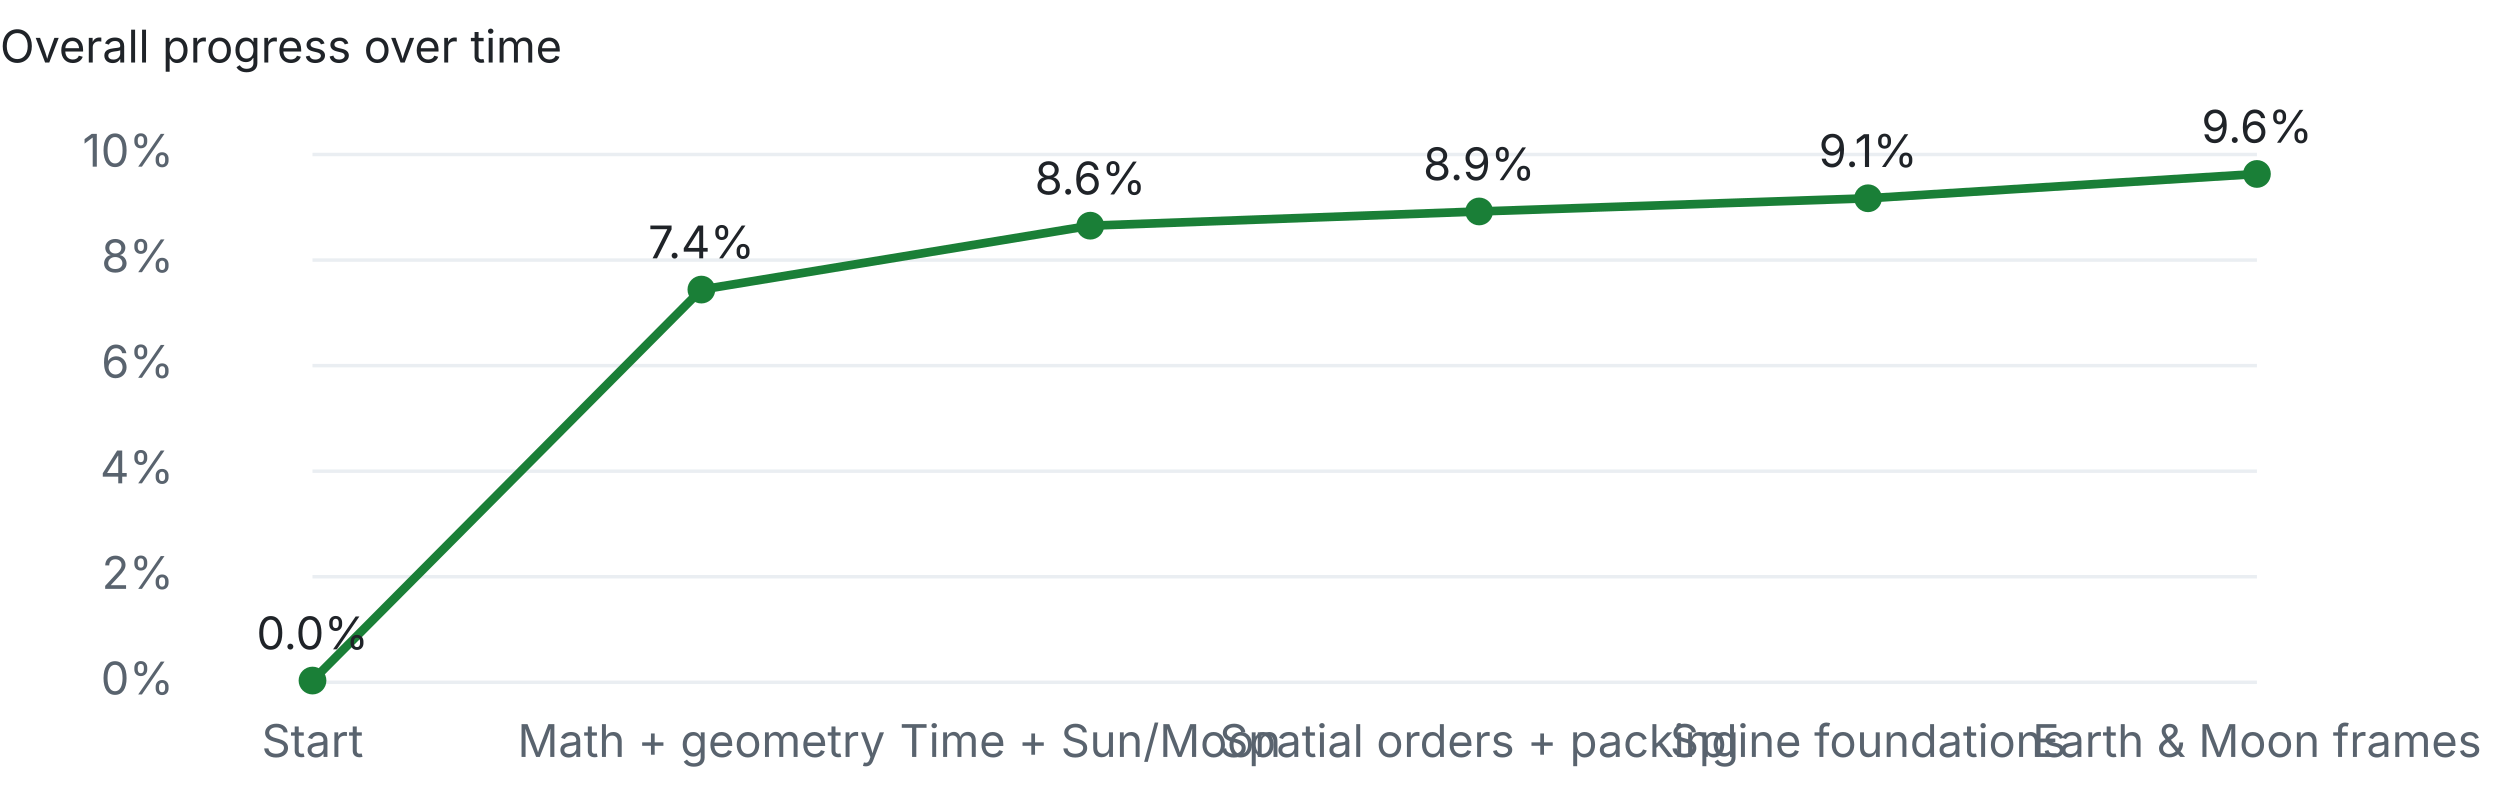
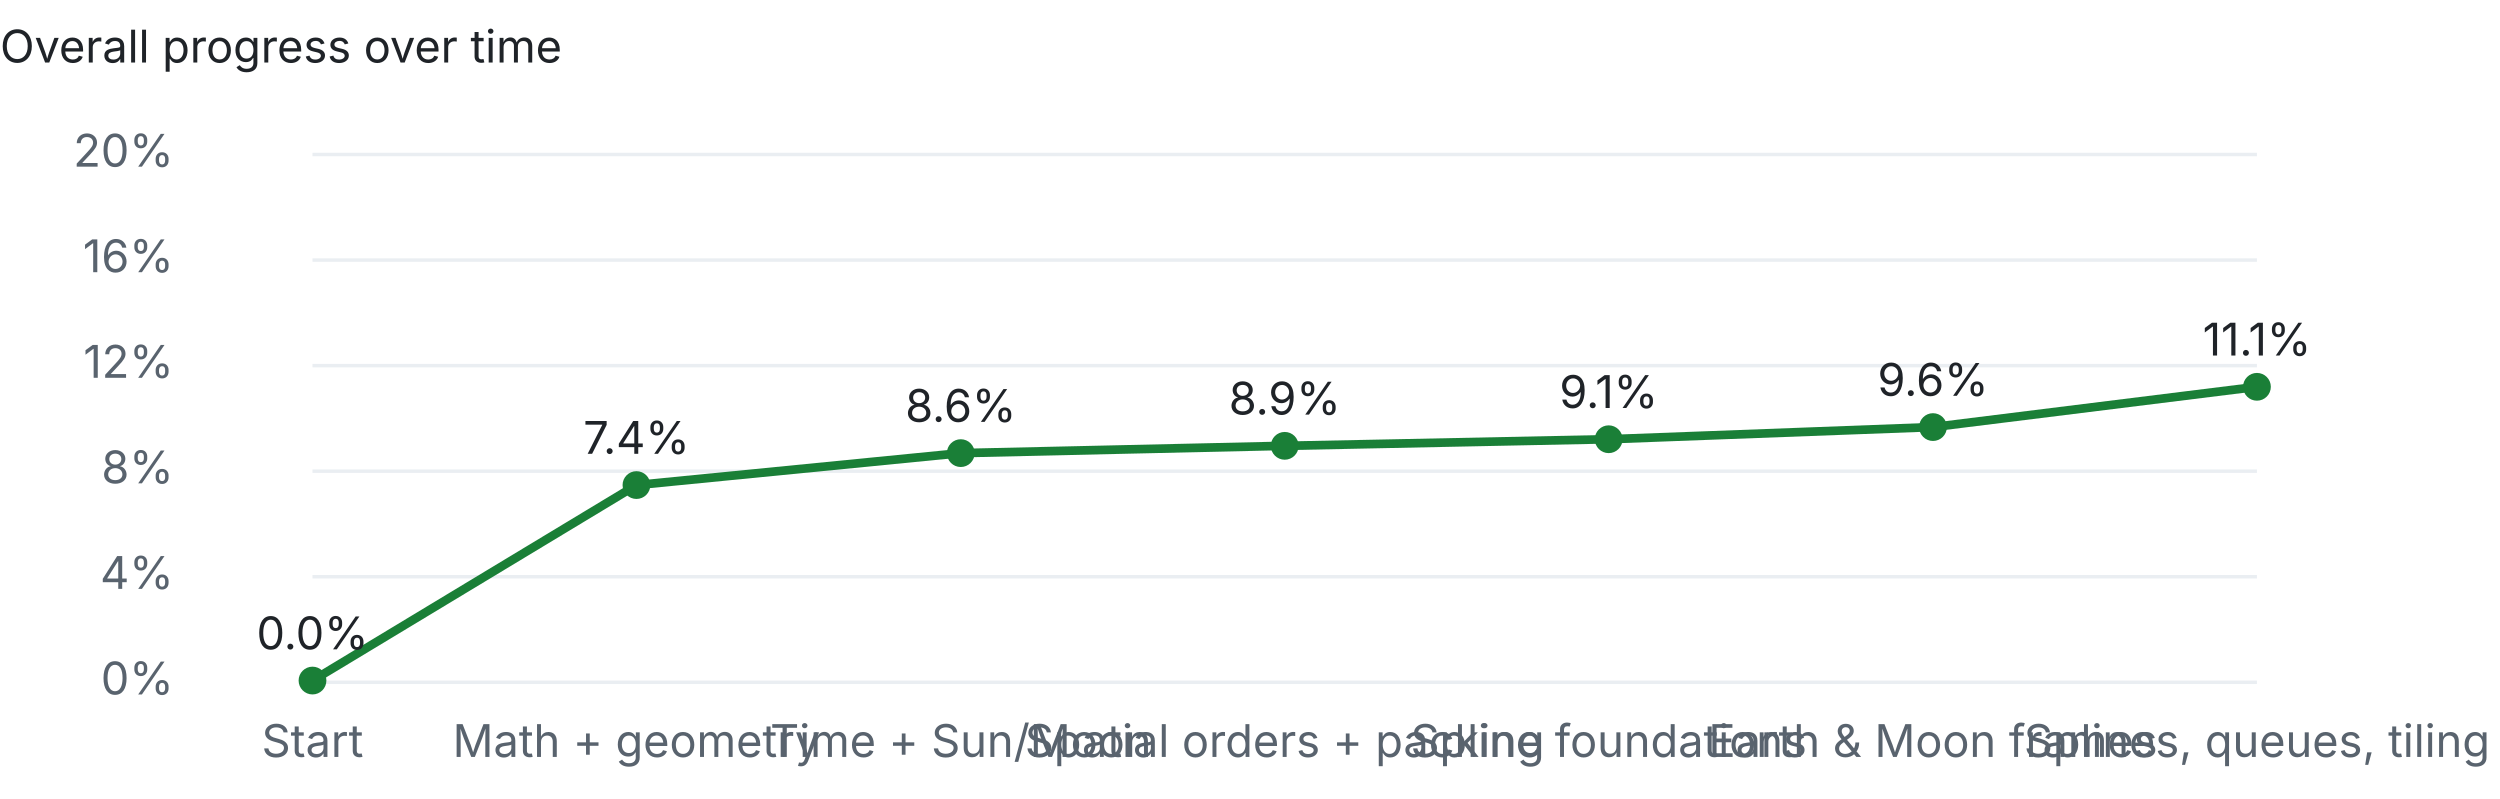
<svg xmlns="http://www.w3.org/2000/svg" width="720" height="230" viewBox="0 0 720 230">
  <style>text{font:13px system-ui,-apple-system,Segoe UI,sans-serif;fill:#1f2328}.dim{fill:#59636e}.bg{fill:#eaeef2}.done{fill:#1a7f37}.part{fill:#d4a72c}@media (prefers-color-scheme:dark){text{fill:#e6edf3}.dim{fill:#9198a1}.bg{fill:#30363d}.done{fill:#3fb950}}</style>
  <text x="0" y="18" font-weight="600">Overall progress over time</text>
  <rect class="bg" x="90" y="196.0" width="560" height="1" />
  <text class="dim" x="50" y="200.0" text-anchor="end">0%</text>
  <rect class="bg" x="90" y="165.6" width="560" height="1" />
-   <text class="dim" x="50" y="169.6" text-anchor="end">2%</text>
+   <text class="dim" x="50" y="169.6" text-anchor="end">4%</text>
  <rect class="bg" x="90" y="135.2" width="560" height="1" />
-   <text class="dim" x="50" y="139.2" text-anchor="end">4%</text>
+   <text class="dim" x="50" y="139.2" text-anchor="end">8%</text>
  <rect class="bg" x="90" y="104.8" width="560" height="1" />
-   <text class="dim" x="50" y="108.8" text-anchor="end">6%</text>
+   <text class="dim" x="50" y="108.8" text-anchor="end">12%</text>
  <rect class="bg" x="90" y="74.4" width="560" height="1" />
-   <text class="dim" x="50" y="78.4" text-anchor="end">8%</text>
+   <text class="dim" x="50" y="78.4" text-anchor="end">16%</text>
  <rect class="bg" x="90" y="44.0" width="560" height="1" />
-   <text class="dim" x="50" y="48.0" text-anchor="end">10%</text>
-   <polyline points="90.0,196.0 202.0,83.4 314.0,65.0 426.0,60.9 538.0,57.1 650.0,50.1" fill="none" stroke="#1a7f37" stroke-width="2.5" />
+   <text class="dim" x="50" y="48.0" text-anchor="end">20%</text>
+   <polyline points="90.0,196.0 183.3,139.7 276.7,130.5 370.0,128.4 463.3,126.5 556.7,123.0 650.0,111.4" fill="none" stroke="#1a7f37" stroke-width="2.5" />
  <circle class="done" cx="90.0" cy="196.0" r="4" />
  <text class="dim" x="90.0" y="218" text-anchor="middle">Start</text>
  <text x="90.0" y="187.0" text-anchor="middle">0.0%</text>
-   <circle class="done" cx="202.0" cy="83.4" r="4" />
-   <text class="dim" x="202.0" y="218" text-anchor="middle">Math + geometry</text>
-   <text x="202.0" y="74.4" text-anchor="middle">7.4%</text>
-   <circle class="done" cx="314.0" cy="65.0" r="4" />
-   <text class="dim" x="314.0" y="218" text-anchor="middle">Time + Sun/Moon</text>
-   <text x="314.0" y="56.0" text-anchor="middle">8.6%</text>
-   <circle class="done" cx="426.0" cy="60.9" r="4" />
-   <text class="dim" x="426.0" y="218" text-anchor="middle">Spatial orders + packing</text>
-   <text x="426.0" y="51.9" text-anchor="middle">8.9%</text>
-   <circle class="done" cx="538.0" cy="57.1" r="4" />
-   <text class="dim" x="538.0" y="218" text-anchor="middle">Spline foundations</text>
-   <text x="538.0" y="48.1" text-anchor="middle">9.1%</text>
-   <circle class="done" cx="650.0" cy="50.1" r="4" />
-   <text class="dim" x="650.0" y="218" text-anchor="middle">Earth &amp; Moon frames</text>
-   <text x="650.0" y="41.1" text-anchor="middle">9.6%</text>
+   <circle class="done" cx="183.3" cy="139.7" r="4" />
+   <text class="dim" x="183.3" y="218" text-anchor="middle">Math + geometry</text>
+   <text x="183.3" y="130.7" text-anchor="middle">7.4%</text>
+   <circle class="done" cx="276.7" cy="130.5" r="4" />
+   <text class="dim" x="276.7" y="218" text-anchor="middle">Time + Sun/Moon</text>
+   <text x="276.7" y="121.5" text-anchor="middle">8.6%</text>
+   <circle class="done" cx="370.0" cy="128.4" r="4" />
+   <text class="dim" x="370.0" y="218" text-anchor="middle">Spatial orders + packing</text>
+   <text x="370.0" y="119.4" text-anchor="middle">8.9%</text>
+   <circle class="done" cx="463.3" cy="126.5" r="4" />
+   <text class="dim" x="463.3" y="218" text-anchor="middle">Spline foundations</text>
+   <text x="463.3" y="117.5" text-anchor="middle">9.1%</text>
+   <circle class="done" cx="556.7" cy="123.0" r="4" />
+   <text class="dim" x="556.7" y="218" text-anchor="middle">Earth &amp; Moon frames</text>
+   <text x="556.7" y="114.0" text-anchor="middle">9.6%</text>
+   <circle class="done" cx="650.0" cy="111.4" r="4" />
+   <text class="dim" x="650.0" y="218" text-anchor="middle">Splines, queues, tiling</text>
+   <text x="650.0" y="102.4" text-anchor="middle">11.1%</text>
</svg>
